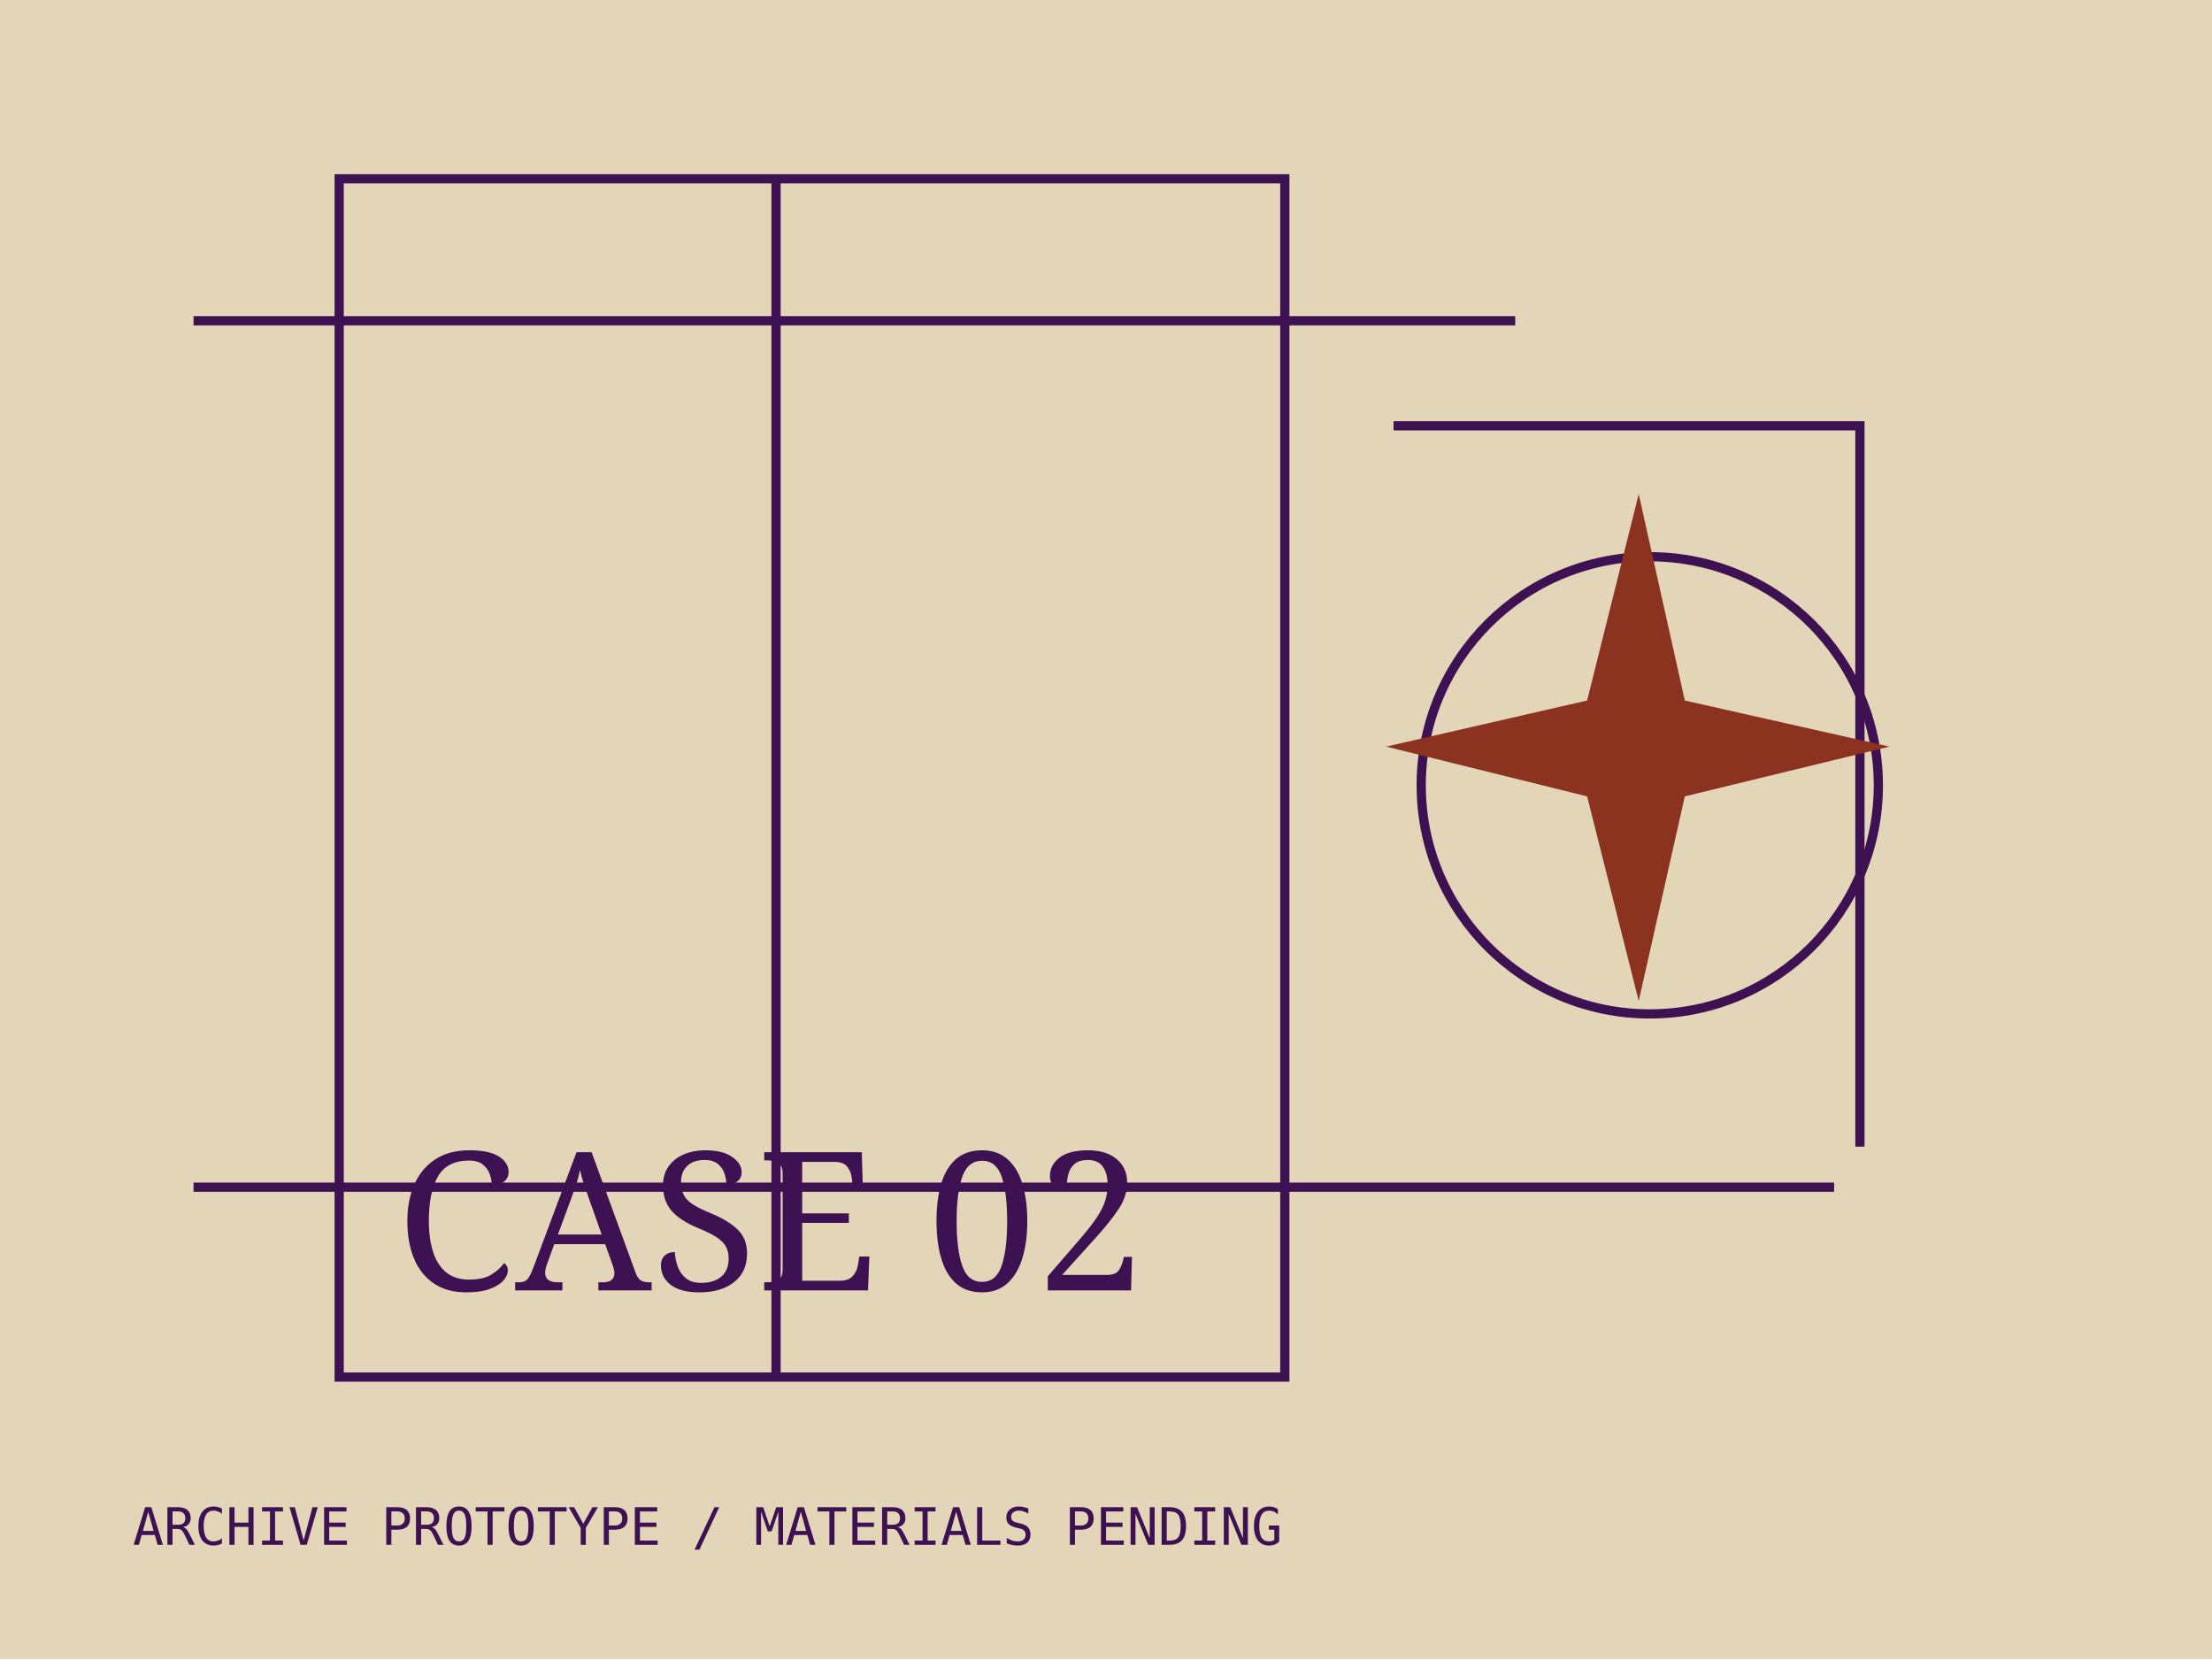
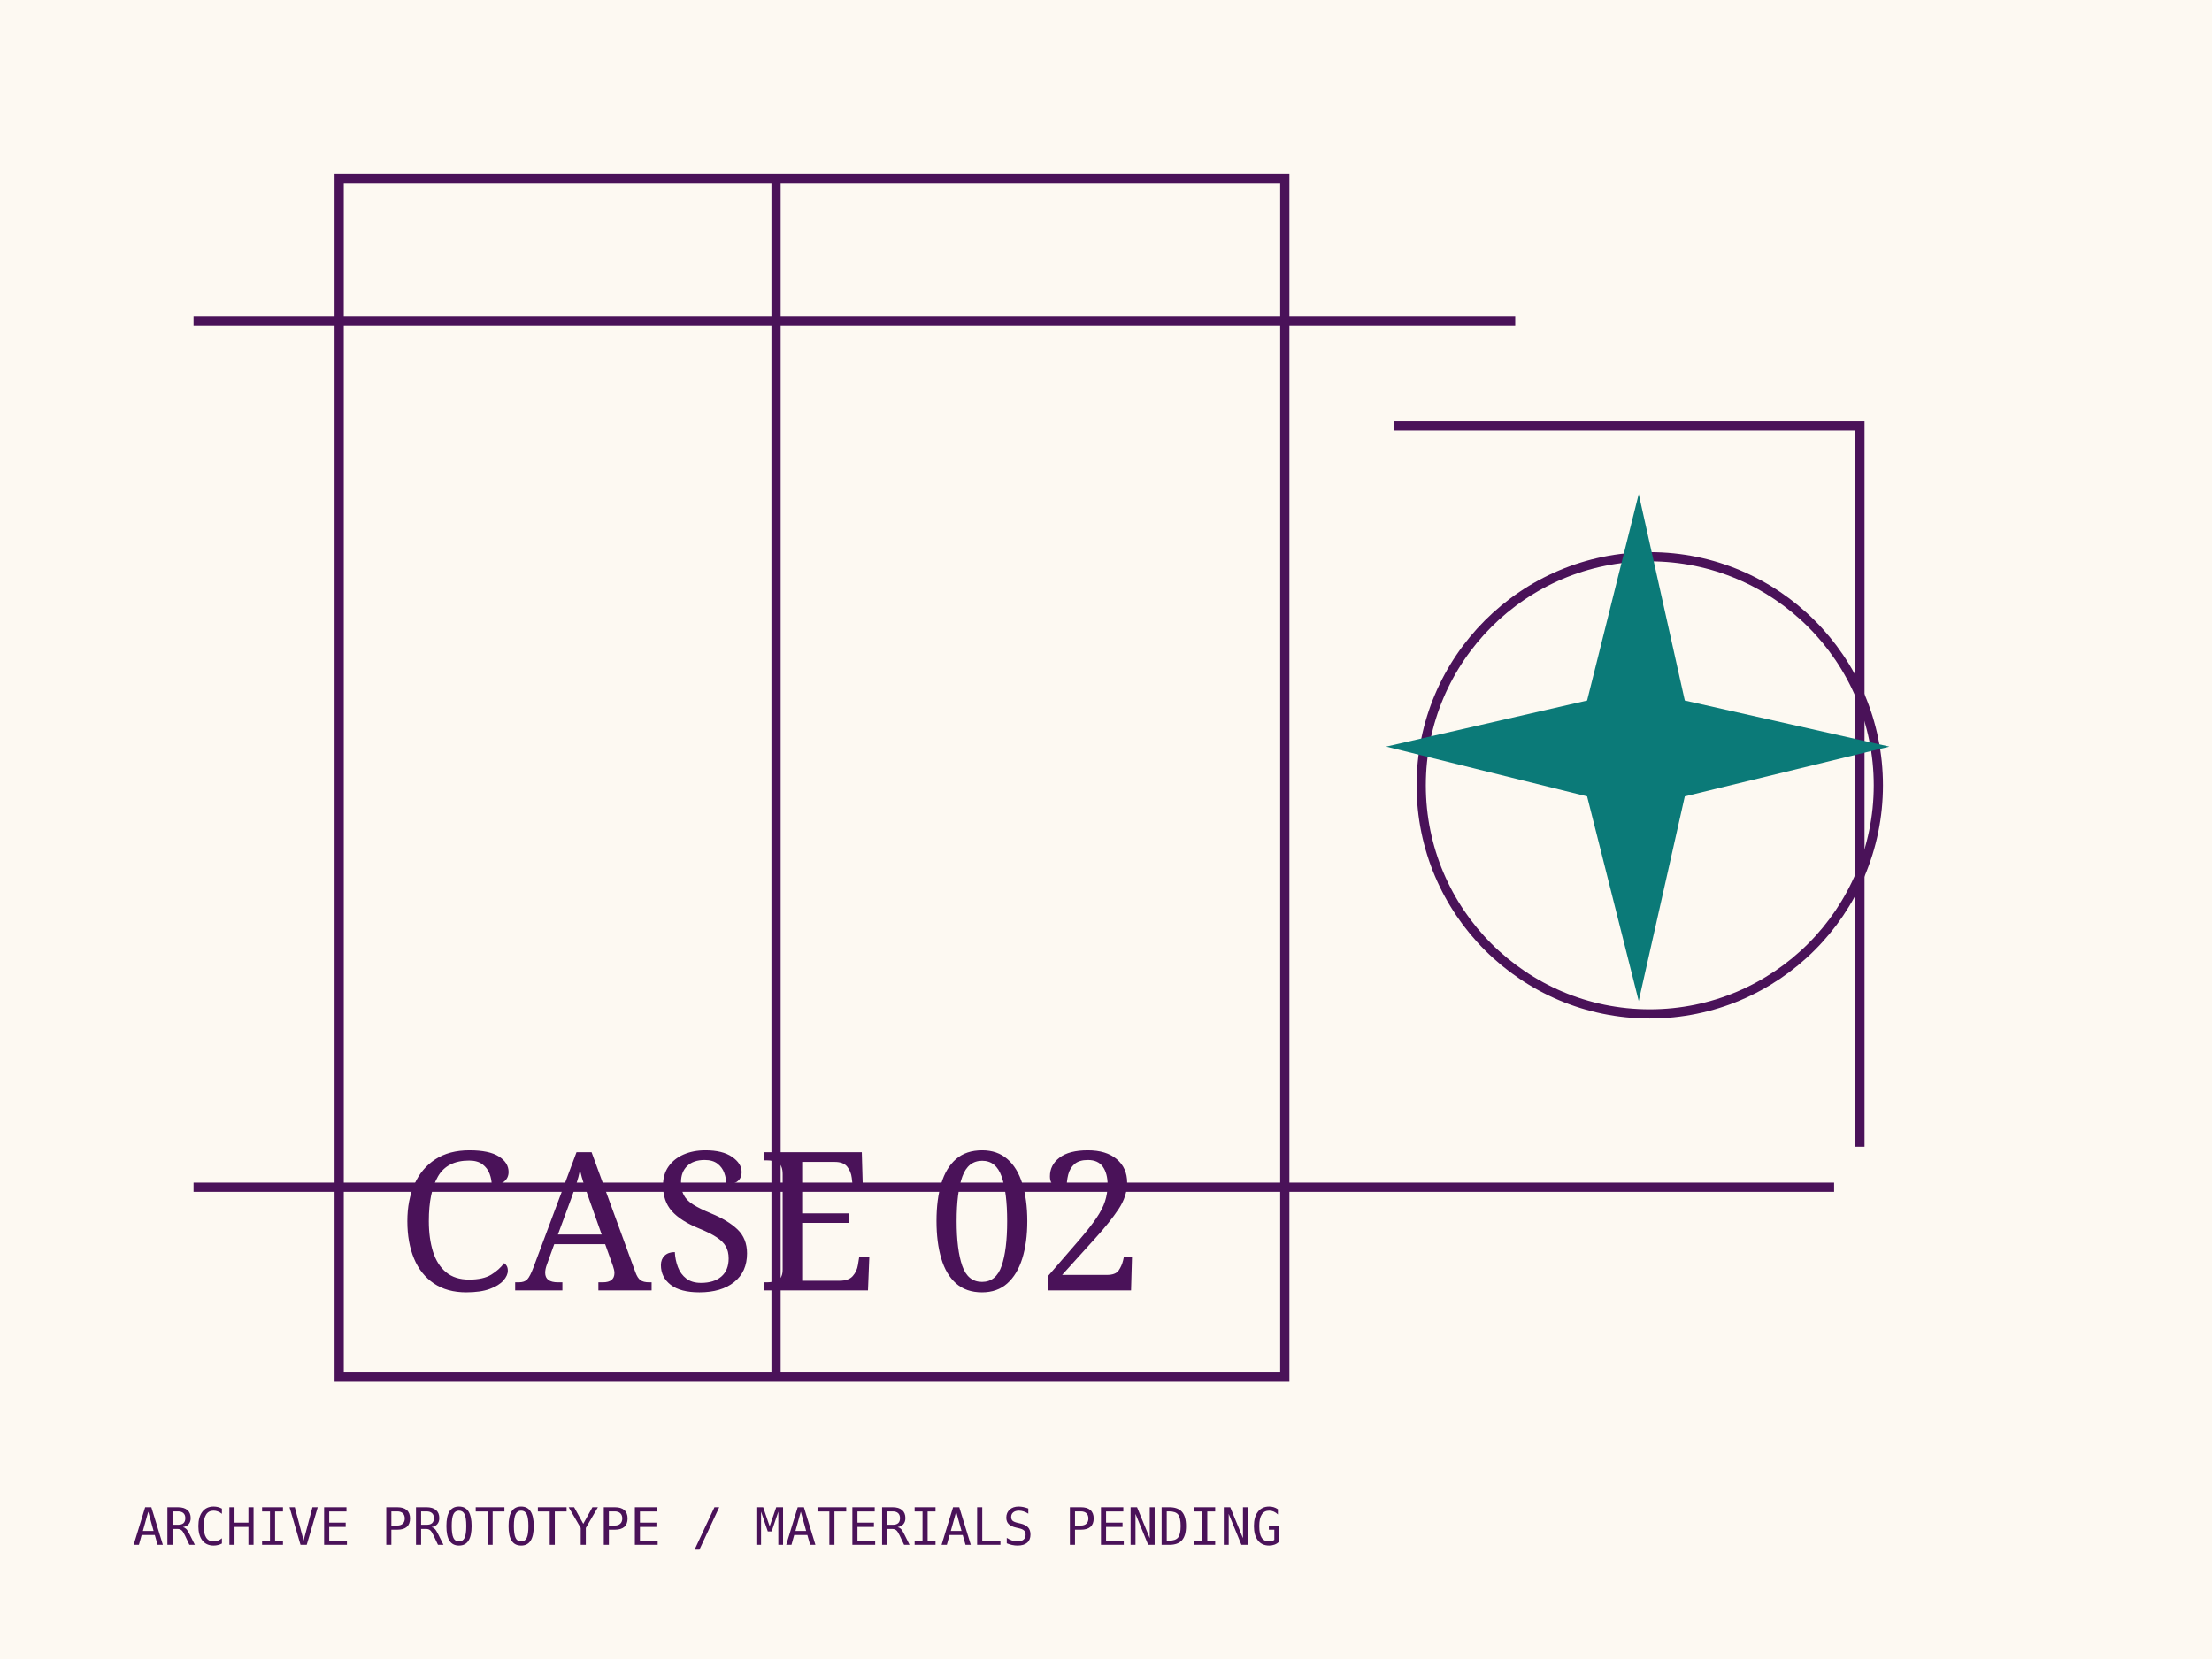
<svg xmlns="http://www.w3.org/2000/svg" viewBox="0 0 1200 900">
-   <rect width="1200" height="900" fill="#E2D5B8" />
-   <g fill="none" stroke="#3D1152" stroke-width="5">
+   <rect width="1200" height="900" fill="#FDF9F2" />
+   <g fill="none" stroke="#4A1259" stroke-width="5">
    <rect x="184" y="97" width="513" height="650" />
    <path d="M105 174h717M105 644h890M756 231h253v391M421 97v650" />
    <circle cx="895" cy="426" r="124" />
  </g>
-   <path fill="#8C3320" d="m889 268 25 112 111 25-111 27-25 111-28-111-109-27 109-25Z" />
-   <text x="215" y="700" fill="#3D1152" font-family="serif" font-size="105">CASE 02</text>
-   <text x="72" y="838" fill="#3D1152" font-family="monospace" font-size="28">ARCHIVE PROTOTYPE / MATERIALS PENDING</text>
+   <path fill="#0B7A78" d="m889 268 25 112 111 25-111 27-25 111-28-111-109-27 109-25Z" />
+   <text x="215" y="700" fill="#4A1259" font-family="serif" font-size="105">CASE 02</text>
+   <text x="72" y="838" fill="#4A1259" font-family="monospace" font-size="28">ARCHIVE PROTOTYPE / MATERIALS PENDING</text>
</svg>
